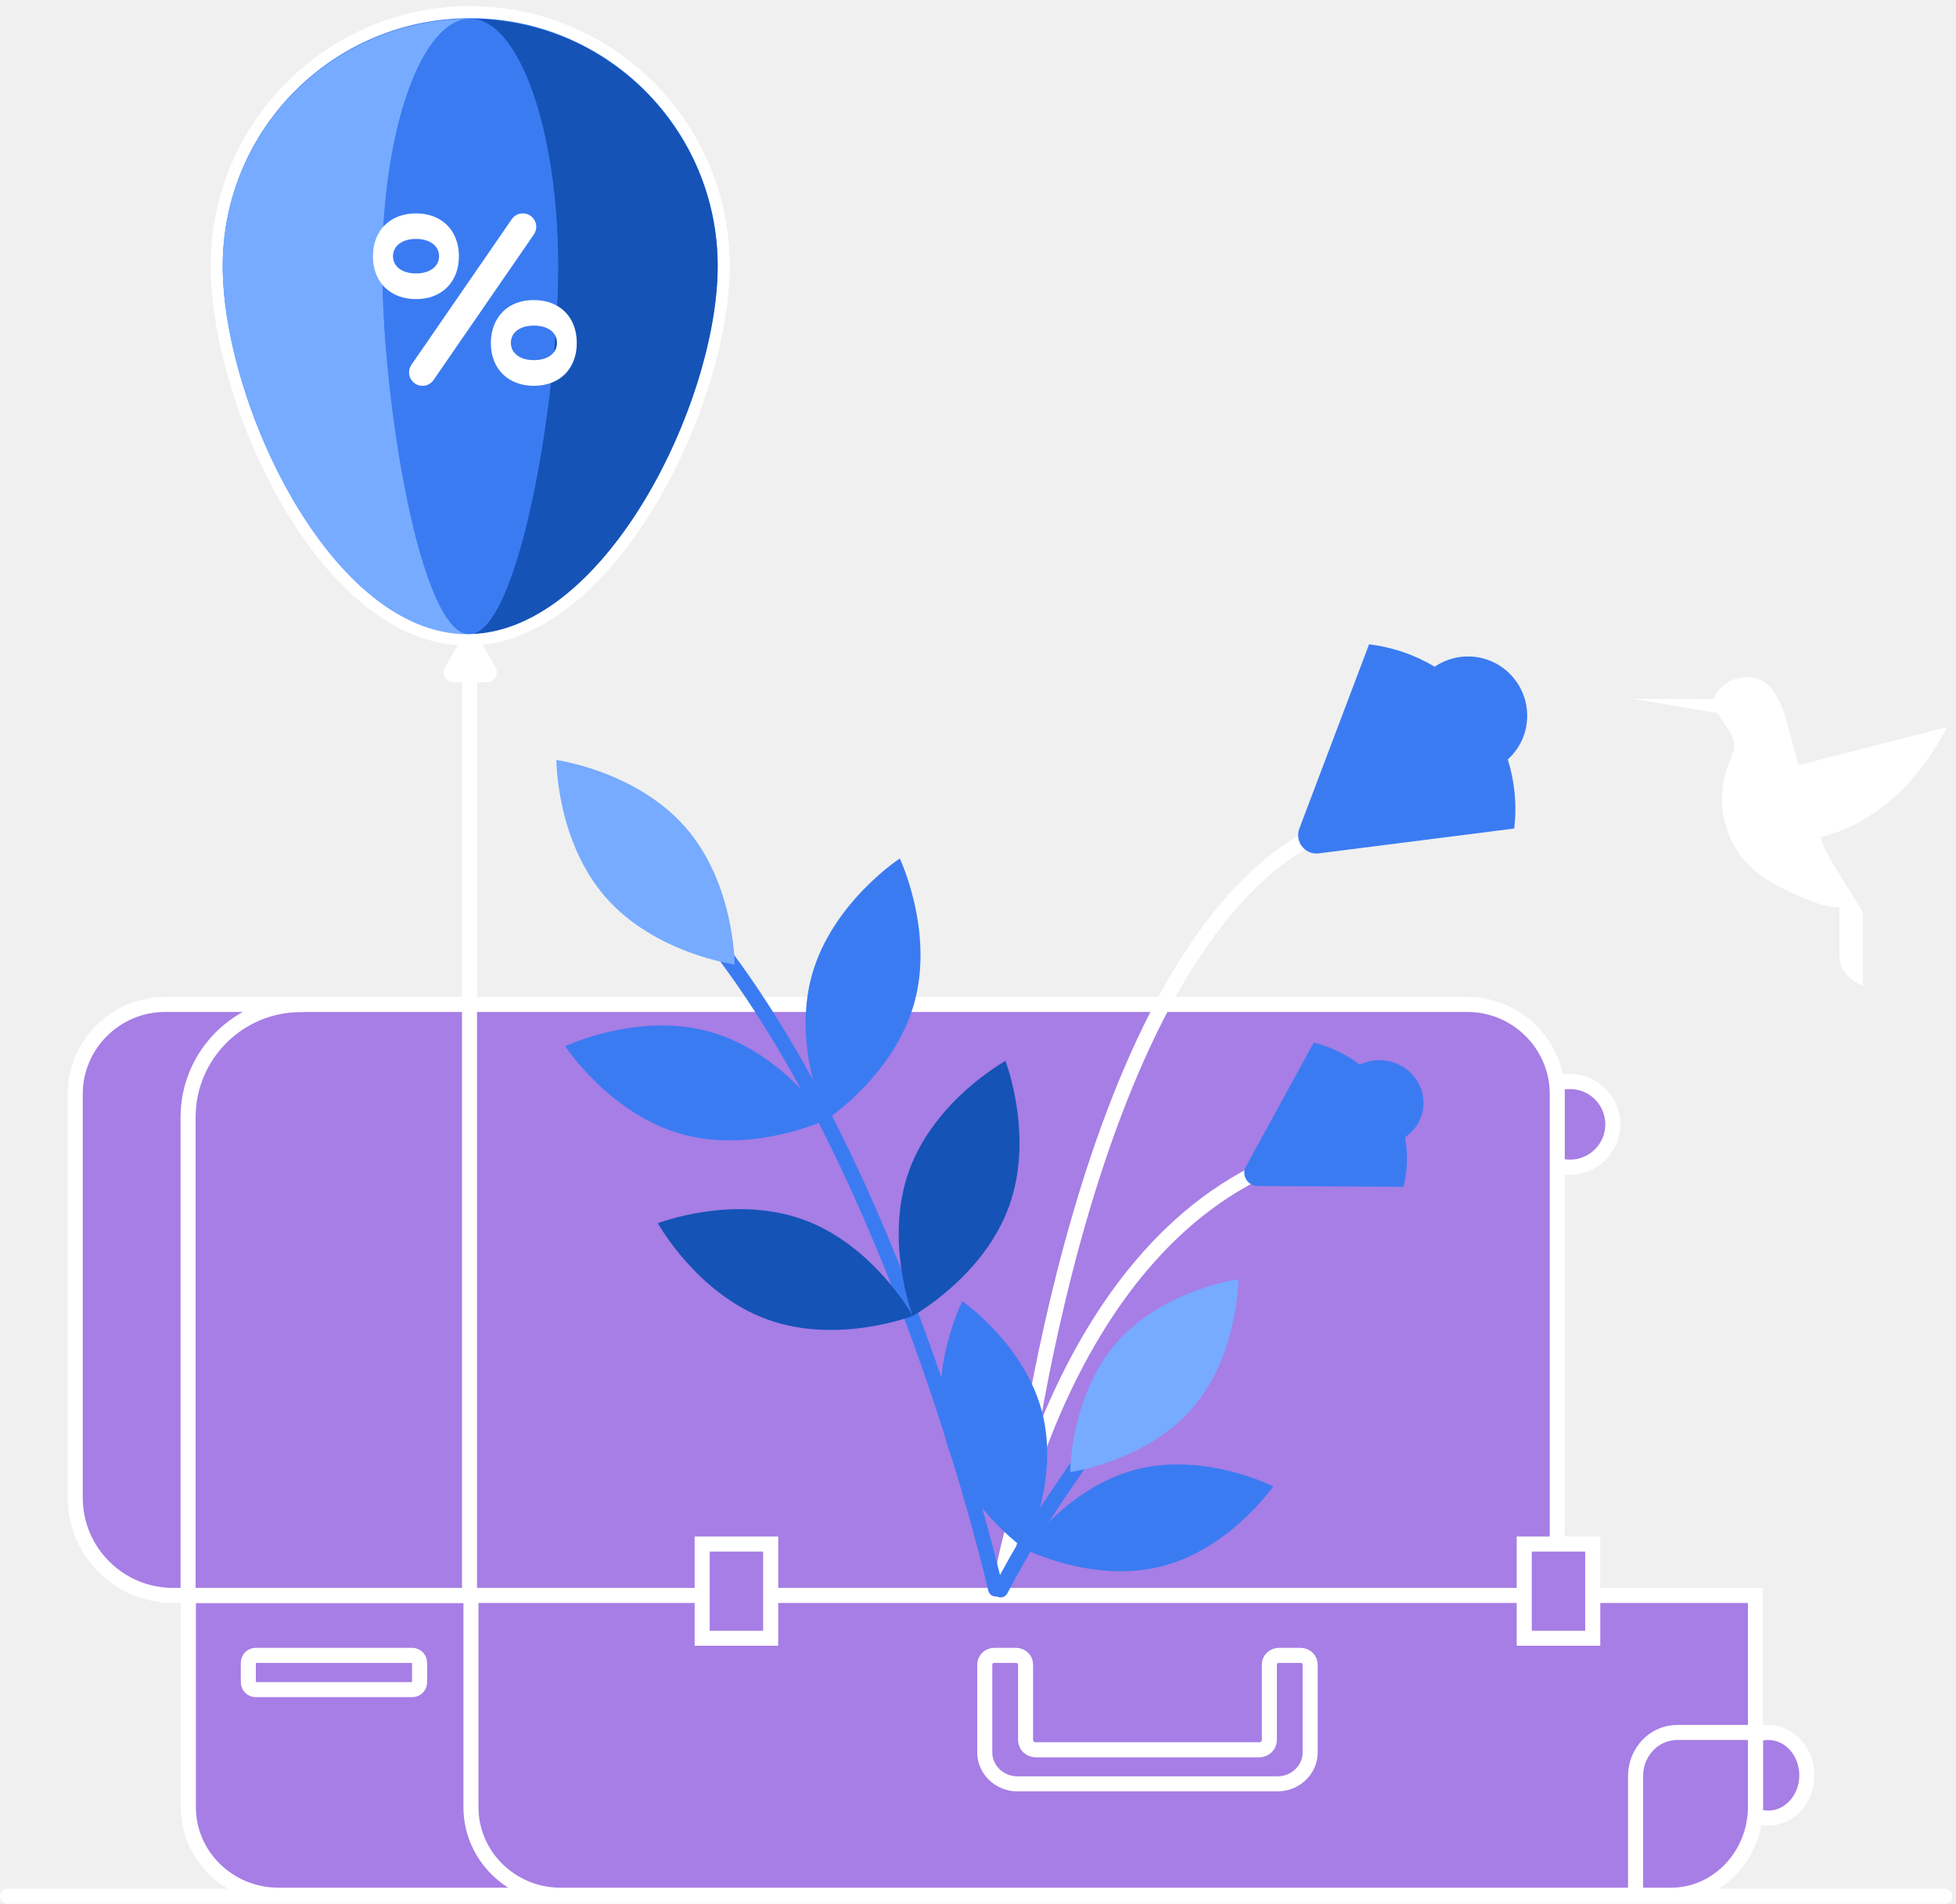
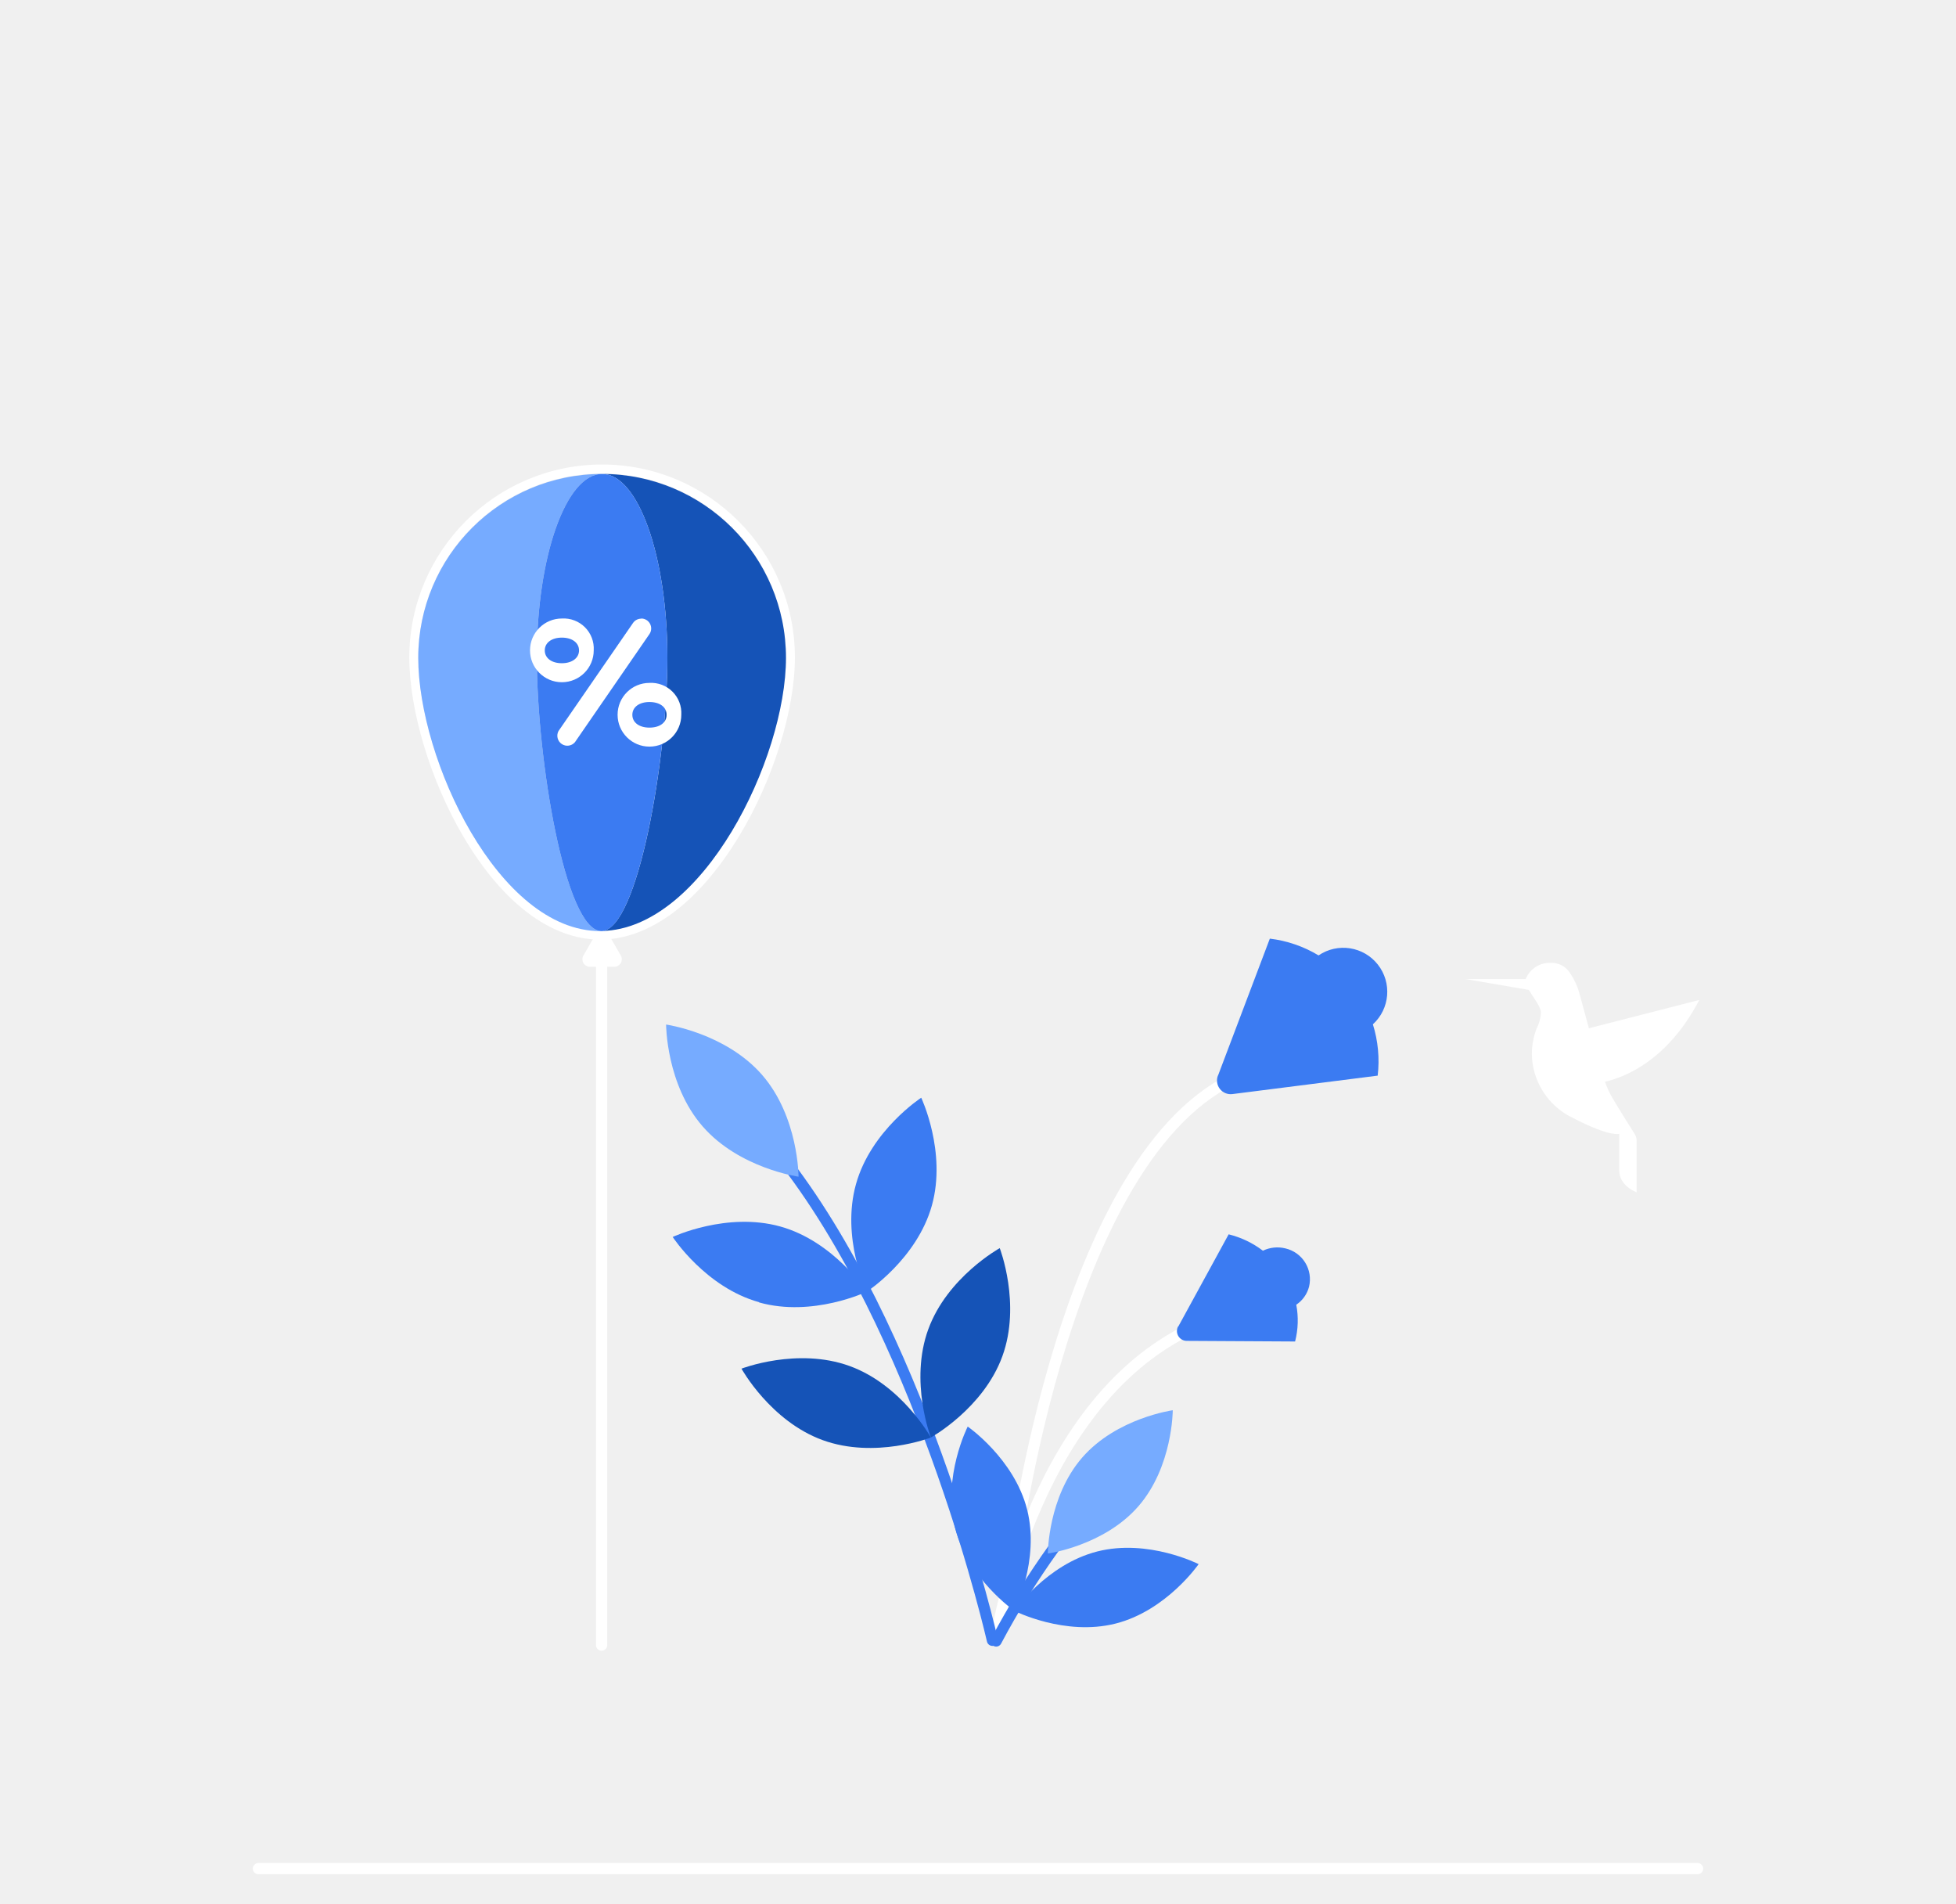
- <svg xmlns="http://www.w3.org/2000/svg" width="260" height="253" fill="none">
-   <path stroke="#fff" stroke-width="2" stroke-linecap="round" stroke-linejoin="round" d="M1 252h257.521" />
-   <path d="M208.691 155.111c3.143 0 5.691-2.548 5.691-5.692 0-3.143-2.548-5.691-5.691-5.691S203 146.276 203 149.419c0 3.144 2.548 5.692 5.691 5.692zM235.048 241.617c2.829 0 5.123-2.548 5.123-5.691s-2.294-5.691-5.123-5.691c-2.828 0-5.122 2.548-5.122 5.691s2.294 5.691 5.122 5.691zM184.975 251.862H36.99c-6.571 0-11.949-5.253-11.949-11.67v-28.169H196.917v28.169c0 6.424-5.371 11.67-11.942 11.67z" fill="#A67EE5" stroke="#fff" stroke-width="2" stroke-miterlimit="10" />
-   <path d="M221.478 251.862H74.474c-6.527 0-11.87-5.253-11.87-11.67v-28.169H233.341v28.169c0 6.424-5.336 11.67-11.863 11.67zM195.058 133.484H21.949C15.378 133.484 10 138.839 10 145.381v53.642c0 7.18 5.82 13 13 13h184v-66.642c0-6.542-5.371-11.897-11.942-11.897z" fill="#A67EE5" stroke="#fff" stroke-width="2" stroke-miterlimit="10" />
-   <path d="M169.801 237.065H135.25c-2.389 0-4.351-1.872-4.351-4.165v-11.691c0-.674.568-1.218 1.272-1.218h2.88c.703 0 1.272.544 1.272 1.218v10.037c0 .708.604 1.293 1.351 1.293h29.703c.739 0 1.351-.578 1.351-1.293v-10.037c0-.674.568-1.218 1.272-1.218h2.88c.703 0 1.272.544 1.272 1.218V232.9c0 2.286-1.955 4.165-4.351 4.165zM102.442 205.194h-9.106v12.52h9.106v-12.52zM211.714 205.194h-9.106v12.52h9.106v-12.52zM233.341 240.109v-9.874h-10.404c-3.055 0-5.531 2.598-5.531 5.803v15.824h4.732c6.164 0 11.203-5.286 11.203-11.753zM54.805 224.544H33.978c-.536 0-.969-.441-.969-.986v-2.581c0-.546.433-.986.969-.986h20.827c.536 0 .969.44.969.986v2.581c0 .545-.433.986-.969.986z" fill="#A67EE5" stroke="#fff" stroke-width="2" stroke-miterlimit="10" />
-   <path d="M135.486 200.8s8.302-74.587 39.714-90.018" stroke="#fff" stroke-width="2" stroke-miterlimit="10" stroke-linecap="round" stroke-linejoin="round" />
-   <path d="M172.715 110.116l9.266-24.486c3.193.377 6.131 1.424 8.718 2.972 1.515-1.023 3.389-1.539 5.346-1.31 4.322.507 7.408 4.429 6.9 8.751-.229 1.957-1.17 3.659-2.521 4.887.901 2.882 1.228 5.985.851 9.178l-25.965 3.299c-1.826.245-3.25-1.564-2.595-3.291z" fill="#3B7BF2" />
-   <path d="M133 210.633s6.89-44.681 37.946-56.528" stroke="#fff" stroke-width="2" stroke-miterlimit="10" stroke-linecap="round" stroke-linejoin="round" />
-   <path d="M165.608 155.036l9.016-16.475c2.3.567 4.368 1.583 6.122 2.926 1.2-.589 2.621-.774 4.039-.424 3.126.768 5.031 3.832 4.264 6.849-.349 1.37-1.187 2.485-2.291 3.23.398 2.12.359 4.36-.207 6.58l-19.339-.108c-1.364.001-2.241-1.413-1.604-2.578z" fill="#3B7BF2" />
-   <path d="M62.409 89.713V212.023" stroke="#fff" stroke-width="2" stroke-miterlimit="10" stroke-linecap="round" />
-   <path d="M233.961 106.796c0-2.323 1.621-4.267 3.798-4.766v-.005l21.067-5.404c-7.78 14.841-19.176 15.075-19.97 15.075h-.042c-2.686-.028-4.853-2.21-4.853-4.9z" fill="#fff" />
-   <path d="M217 92.858l10.76.048c.042-.133 1.026-2.823 4.415-2.904 1.473-.033 2.661.575 3.478 1.758.552.798 1.003 1.687 1.364 2.585.632 1.573 4.045 15.802 5.889 19.157 1.102 2.01 4.391 7.162 4.391 7.162.204.347.314.742.314 1.145v9.168s-3.109-1.079-3.109-3.911v-6.53c-1.915.271-6.045-1.649-8.331-2.88-3.15-1.697-5.113-3.702-6.363-6.763-1.231-3.027-1.231-6.088-.109-9.158.347-.946.855-1.834.793-2.913-.066-1.141-1.387-2.719-2.181-4.054L217 92.858z" fill="#fff" />
-   <path d="M25 212v-63.511c0-8.284 6.716-14.989 15-14.989h.5" stroke="#fff" stroke-width="2" />
-   <path d="M96.53 127.163c24.098 32.446 35.81 83.999 35.81 83.999" stroke="#3B7BF2" stroke-width="2" stroke-miterlimit="10" stroke-linecap="round" stroke-linejoin="round" />
-   <path d="M80.485 119.221c6.544 7.506 17.168 8.953 17.168 8.953s.014-10.722-6.53-18.221c-6.544-7.5-17.168-8.953-17.168-8.953s-.014 10.722 6.53 18.221z" fill="#76ABFF" />
-   <path d="M107.933 129.536c-2.697 9.584 1.91 19.267 1.91 19.267s8.973-5.863 11.67-15.447c2.696-9.585-1.91-19.268-1.91-19.268s-8.974 5.863-11.67 15.448z" fill="#3B7BF2" />
-   <path d="M90.582 150.706c9.585 2.696 19.261-1.91 19.261-1.91s-5.864-8.974-15.448-11.67c-9.585-2.696-19.267 1.91-19.267 1.91s5.87 8.981 15.455 11.67z" fill="#3B7BF2" />
-   <path d="M120.86 155.523c-3.406 9.36.47 19.351.47 19.351s9.388-5.175 12.786-14.534c3.406-9.36-.47-19.352-.47-19.352s-9.388 5.182-12.786 14.535zM101.979 175.345c9.359 3.405 19.351-.471 19.351-.471s-5.175-9.388-14.535-12.786c-9.36-3.398-19.351.47-19.351.47s5.175 9.388 14.535 12.787z" fill="#1553B7" />
-   <path d="M61.336 84.874l-2.182 3.787c-.513.899.128 2.014 1.163 2.014H64.69c1.035 0 1.685-1.123 1.163-2.014l-2.182-3.787c-.529-.891-1.821-.891-2.335 0z" fill="#fff" />
-   <path d="M62.147 85.01c-8.481 0-16.921-6.403-23.773-18.028-5.817-9.869-9.572-22.297-9.572-31.668 0-18.582 15.116-33.698 33.698-33.698 18.582 0 33.698 15.116 33.698 33.698 0 19.168-15.589 49.696-34.051 49.696z" fill="#3B7BF2" />
-   <path d="M62.5 2.419c18.165 0 32.895 14.731 32.895 32.895 0 18.165-15.084 48.894-33.248 48.894-18.165 0-32.542-30.729-32.542-48.894 0-18.165 14.731-32.895 32.895-32.895zm0-1.605C43.477.814 28 16.291 28 35.314c0 9.508 3.803 22.096 9.676 32.069 7.004 11.882 15.685 18.421 24.463 18.421 8.793 0 17.603-6.539 24.808-18.405C93.053 57.354 97 44.757 97 35.314 97 16.291 81.523.814 62.5.814z" fill="#fff" />
-   <path d="M50.818 35.394c0-18.165 5.231-32.895 11.682-32.895-18.165 0-32.895 14.731-32.895 32.895 0 18.165 14.378 48.894 32.542 48.894.056 0 .112-.008.168-.008-6.427-.193-11.497-30.769-11.497-48.886z" fill="#76ABFF" />
-   <path d="M95.395 35.394c0-18.165-14.731-32.895-32.895-32.895 6.451 0 11.682 14.731 11.682 32.895 0 18.052-5.287 48.477-11.682 48.87 18.004-.393 32.895-30.817 32.895-48.87z" fill="#1553B7" />
-   <path d="M62.372 84.288c.04 0 .081-.016.129-.016-.064 0-.121.008-.185.008.016 0 .04.008.056.008z" fill="#3B7BF2" />
-   <path d="M74.182 35.394c0-18.165-5.231-32.895-11.682-32.895S50.818 17.23 50.818 35.394c0 18.108 5.071 48.693 11.497 48.886.064 0 .12-.008.184-.008 6.395-.401 11.682-30.825 11.682-48.878z" fill="#3B7BF2" />
-   <path d="M55.303 28.358c-3.434 0-5.729 2.263-5.729 5.697 0 3.434 2.295 5.697 5.729 5.697 3.41 0 5.697-2.263 5.697-5.697 0-3.442-2.295-5.697-5.697-5.697zm0 7.983c-1.861 0-3.065-.931-3.065-2.295 0-1.364 1.212-2.295 3.065-2.295 1.829 0 3.065.931 3.065 2.295 0 1.372-1.244 2.295-3.065 2.295zM69.496 28.358c1.436 0 2.287 1.613 1.468 2.8L57.63 50.502c-.337.481-.882.77-1.468.77-1.436 0-2.287-1.613-1.468-2.8L68.028 29.128c.329-.481.875-.77 1.468-.77zM70.972 39.879c-3.434-.032-5.697 2.263-5.729 5.697 0 3.434 2.295 5.697 5.729 5.697s5.697-2.263 5.697-5.697c0-3.434-2.263-5.697-5.697-5.697zm0 7.983c-1.861 0-3.065-.931-3.065-2.295 0-1.396 1.212-2.295 3.065-2.295 1.861 0 3.065.899 3.065 2.295 0 1.372-1.212 2.295-3.065 2.295z" fill="#fff" />
-   <path d="M138.549 187.774c2.304 9.105-2.272 18.118-2.272 18.118s-8.317-5.741-10.628-14.847c-2.305-9.105 2.271-18.118 2.271-18.118s8.324 5.748 10.629 14.847z" fill="#3B7BF2" />
-   <path d="M154.389 208.164c-9.106 2.304-18.118-2.272-18.118-2.272s5.741-8.317 14.847-10.628c9.105-2.311 18.118 2.271 18.118 2.271s-5.742 8.324-14.847 10.629z" fill="#3B7BF2" />
-   <path d="M143.323 194.674c-4.927 7.126-7.443 11.126-10.311 16.615" stroke="#3B7BF2" stroke-width="2" stroke-miterlimit="10" stroke-linecap="round" stroke-linejoin="round" />
-   <path d="M158.448 187.185c-6.172 7.079-16.191 8.443-16.191 8.443s-.013-10.112 6.159-17.185c6.172-7.079 16.191-8.443 16.191-8.443s.013 10.112-6.159 17.185z" fill="#76ABFF" />
+ <svg xmlns="http://www.w3.org/2000/svg" width="260" height="253" fill="none" viewBox="0 0 350 330">
+   <g opacity="0">
+     <animate id="topOfCaseFadeIn" attributeName="opacity" from="0" to="1" dur="0.75s" />
+     <path d="M225.88,258.06H82.68a11.62,11.62,0,0,0-11.57,11.61v19.75H237.44V269.66a11.62,11.62,0,0,0-11.56-11.61" fill="#a67ee5" />
+     <path d="M225.88,258.06H82.68a11.62,11.62,0,0,0-11.57,11.61v19.75H237.44V269.66A11.62,11.62,0,0,0,225.88,258.06Z" fill="none" stroke="#fff" stroke-miterlimit="10" stroke-width="2" />
+     <path d="M267.11,258.06H119.23a11.81,11.81,0,0,0-11.93,11.61v19.75H279V269.66a11.81,11.81,0,0,0-11.93-11.61" fill="#a67ee5" />
+     <path d="M267.11,258.06H119.23a11.81,11.81,0,0,0-11.93,11.61v19.75H279V269.66A11.81,11.81,0,0,0,267.11,258.06Z" fill="none" stroke="#fff" stroke-miterlimit="10" stroke-width="2" />
+     <path d="M278.74,279.41a5.34,5.34,0,1,0-5.32-5.34,5.32,5.32,0,0,0,5.32,5.34" fill="#a67ee5" />
+     <ellipse cx="278.74" cy="274.07" rx="5.31" ry="5.34" fill="none" stroke="#fff" stroke-miterlimit="10" stroke-width="2" />
+     <path d="M277.62,269.66v9.75H266.89a5.72,5.72,0,0,1-5.71-5.73V258.06h4.88a11.61,11.61,0,0,1,11.56,11.61" fill="#a67ee5" />
+     <path d="M277.62,269.66v9.75H266.89a5.72,5.72,0,0,1-5.71-5.73V258.06h4.88A11.61,11.61,0,0,1,277.62,269.66Z" fill="none" stroke="#fff" stroke-miterlimit="10" stroke-width="2" />
+   </g>
+   <g opacity="0">
+     <animate attributeName="opacity" from="0" to="1" dur="0.1s" begin="topOfCaseFadeIn.end - 0.1s" fill="freeze" additive="sum" />
+     <path d="M253.93,232.11a5.69,5.69,0,1,0-5.69-5.69,5.69,5.69,0,0,0,5.69,5.69" fill="#a67ee5" />
+     <circle cx="253.93" cy="226.42" r="5.69" fill="none" stroke="#fff" stroke-miterlimit="10" stroke-width="2" />
+     <path d="M240.3,210.48H67.19a12,12,0,0,0-12,11.9V276a13,13,0,0,0,13,13h184V222.38a12,12,0,0,0-11.94-11.9" fill="#a67ee5" />
+     <path d="M240.3,210.48H67.19a12,12,0,0,0-12,11.9V276a13,13,0,0,0,13,13h184V222.38A12,12,0,0,0,240.3,210.48Z" fill="none" stroke="#fff" stroke-miterlimit="10" stroke-width="2" />
+     <path d="M70.24,289V225.49a15,15,0,0,1,15-15h0.5" fill="none" stroke="#fff" stroke-width="2" />
+   </g>
+   <g>
+     <path d="M180.73,277.8s8.3-74.59,39.71-90" fill="none" stroke="#fff" stroke-linecap="round" stroke-linejoin="round" stroke-width="2" />
+     <path d="M217.95,187.12l9.27-24.49a22,22,0,0,1,8.72,3,7.87,7.87,0,0,1,9.72,12.33,22.14,22.14,0,0,1,.86,9.18l-26,3.3a2.45,2.45,0,0,1-2.6-3.29" fill="#3b7bf2" />
+     <path d="M178.24,287.63s6.89-44.68,37.95-56.53" fill="none" stroke="#fff" stroke-linecap="round" stroke-linejoin="round" stroke-width="2" />
+     <path d="M210.85,232l9-16.47a16.66,16.66,0,0,1,6.13,2.93,5.93,5.93,0,0,1,4-.42,5.67,5.67,0,0,1,4.26,6.85,5.54,5.54,0,0,1-2.29,3.23,15.1,15.1,0,0,1-.21,6.58l-19.34-.11a1.76,1.76,0,0,1-1.6-2.58" fill="#3b7bf2" />
+   </g>
+   <g>
+     <path d="M106.58,161.87l-2.19,3.79a1.34,1.34,0,0,0,1.17,2h4.37a1.34,1.34,0,0,0,1.16-2l-2.18-3.79a1.35,1.35,0,0,0-2.33,0" fill="#fff" />
+     <path d="M107.74,79.42a32.91,32.91,0,0,1,32.9,32.89c0,18.17-15.09,48.89-33.25,48.89s-32.55-30.73-32.55-48.89a32.91,32.91,0,0,1,32.9-32.89m0-1.61a34.54,34.54,0,0,0-34.5,34.5c0,9.51,3.8,22.1,9.68,32.07,7,11.88,15.68,18.42,24.46,18.42s17.6-6.54,24.81-18.4c6.1-10,10.05-22.64,10.05-32.09a34.54,34.54,0,0,0-34.5-34.5" fill="#fff" />
+     <path d="M96.06,112.39c0-18.16,5.23-32.89,11.68-32.89a32.91,32.91,0,0,0-32.9,32.89c0,18.17,14.38,48.89,32.55,48.89h0.17c-6.43-.19-11.5-30.77-11.5-48.89" fill="#76abff" />
+     <path d="M140.64,112.39a32.91,32.91,0,0,0-32.9-32.89c6.45,0,11.68,14.73,11.68,32.89s-5.29,48.48-11.68,48.87c18-.39,32.9-30.82,32.9-48.87" fill="#1553b7" />
+     <path d="M119.42,112.39c0-18.16-5.23-32.89-11.68-32.89S96.06,94.23,96.06,112.39s5.07,48.69,11.5,48.89h0.18c6.39-.4,11.68-30.83,11.68-48.88" fill="#3b7bf2" />
+     <path d="M100.54,105.36a5.7,5.7,0,1,0,5.7,5.7,5.39,5.39,0,0,0-5.7-5.7m0,8c-1.86,0-3.06-.93-3.06-2.29s1.21-2.29,3.06-2.29,3.07,0.93,3.07,2.29-1.25,2.29-3.07,2.29" fill="#fff" />
+     <path d="M114.74,105.36a1.78,1.78,0,0,1,1.46,2.8L102.87,127.5a1.79,1.79,0,0,1-2.94-2l13.34-19.34a1.77,1.77,0,0,1,1.47-.77" fill="#fff" />
+     <path d="M116.21,116.88a5.7,5.7,0,1,0,5.7,5.7,5.4,5.4,0,0,0-5.7-5.7m0,8c-1.86,0-3.06-.93-3.06-2.29s1.21-2.29,3.06-2.29,3.07,0.9,3.07,2.29-1.21,2.29-3.07,2.29" fill="#fff" />
+   </g>
+   <line x1="107.65" y1="166.71" x2="107.65" y2="289.02" fill="none" stroke="#fff" stroke-linecap="round" stroke-miterlimit="10" stroke-width="2" />
+   <g>
+     <path d="M279.2,183.8A4.89,4.89,0,0,1,283,179h0l21.07-5.4c-7.78,14.84-19.18,15.07-20,15.07h0a4.9,4.9,0,0,1-4.85-4.9" fill="#fff" />
+     <path d="M262.24,169.86l10.76,0a4.65,4.65,0,0,1,4.41-2.9,3.91,3.91,0,0,1,3.48,1.76,13.39,13.39,0,0,1,1.37,2.59c0.63,1.57,4,15.8,5.89,19.16,1.1,2,4.39,7.16,4.39,7.16a2.3,2.3,0,0,1,.31,1.15V208s-3.11-1.08-3.11-3.91v-6.53c-1.91.27-6-1.65-8.33-2.88a12.82,12.82,0,0,1-6.36-6.76,12.33,12.33,0,0,1-.11-9.16,7.13,7.13,0,0,0,.79-2.91c-0.06-1.14-1.39-2.72-2.18-4.05Z" fill="#fff" />
+   </g>
+   <g>
+     <path d="M141.77,204.16c24.1,32.45,35.81,84,35.81,84" fill="none" stroke="#3b7bf2" stroke-linecap="round" stroke-linejoin="round" stroke-width="2" />
+     <path d="M125.73,196.22c6.54,7.51,17.16,9,17.16,9s0-10.72-6.53-18.22-17.17-9-17.17-9,0,10.72,6.54,18.22" fill="#76abff" />
+     <path d="M153.17,206.54c-2.69,9.58,1.91,19.27,1.91,19.27s9-5.86,11.67-15.45-1.91-19.27-1.91-19.27-9,5.86-11.67,15.45" fill="#3b7bf2" />
+     <path d="M135.82,227.71c9.59,2.7,19.26-1.91,19.26-1.91s-5.86-9-15.45-11.67S120.37,216,120.37,216s5.87,9,15.45,11.67" fill="#3b7bf2" />
+     <path d="M166.1,232.52c-3.41,9.36.47,19.35,0.47,19.35s9.39-5.18,12.79-14.53S178.89,218,178.89,218s-9.39,5.18-12.79,14.53" fill="#1553b7" />
+     <path d="M147.22,252.35c9.36,3.4,19.35-.47,19.35-0.47s-5.18-9.39-14.54-12.79-19.35.47-19.35,0.47,5.18,9.39,14.54,12.79" fill="#1553b7" />
+   </g>
+   <g>
+     <path d="M183.79,264.77c2.3,9.1-2.27,18.12-2.27,18.12s-8.32-5.74-10.63-14.85,2.27-18.12,2.27-18.12,8.32,5.75,10.63,14.85" fill="#3b7bf2" />
+     <path d="M199.63,285.16c-9.11,2.31-18.12-2.27-18.12-2.27s5.74-8.32,14.85-10.63,18.12,2.27,18.12,2.27-5.75,8.32-14.85,10.63" fill="#3b7bf2" />
+     <path d="M188.56,271.67a144.15,144.15,0,0,0-10.31,16.61" fill="none" stroke="#3b7bf2" stroke-linecap="round" stroke-linejoin="round" stroke-width="2" />
+     <path d="M203.69,264.19c-6.17,7.08-16.19,8.44-16.19,8.44s0-10.11,6.16-17.18S209.85,247,209.85,247s0,10.11-6.16,17.19" fill="#76abff" />
+   </g>
+   <g opacity="0">
+     <animate attributeName="opacity" from="0" to="1" dur="0.75s" fill="freeze" />
+     <path d="M280.29,318.62a5.72,5.72,0,1,0-5.12-5.69,5.43,5.43,0,0,0,5.12,5.69" fill="#a67ee5" />
+     <ellipse cx="280.29" cy="312.93" rx="5.12" ry="5.69" fill="none" stroke="#fff" stroke-miterlimit="10" stroke-width="2" />
+     <path d="M230.22,328.86h-148a11.85,11.85,0,0,1-11.95-11.67V289H242.16v28.17a11.84,11.84,0,0,1-11.94,11.67" fill="#a67ee5" />
+     <path d="M230.22,328.86h-148a11.85,11.85,0,0,1-11.95-11.67V289H242.16v28.17A11.84,11.84,0,0,1,230.22,328.86Z" fill="none" stroke="#fff" stroke-miterlimit="10" stroke-width="2" />
+     <path d="M266.72,328.86h-147a11.81,11.81,0,0,1-11.87-11.67V289H278.58v28.17a11.79,11.79,0,0,1-11.86,11.67" fill="#a67ee5" />
+     <path d="M266.72,328.86h-147a11.81,11.81,0,0,1-11.87-11.67V289H278.58v28.17A11.79,11.79,0,0,1,266.72,328.86Z" fill="none" stroke="#fff" stroke-miterlimit="10" stroke-width="2" />
+     <path d="M215,314.07H180.49a4.27,4.27,0,0,1-4.35-4.16V298.21a1.24,1.24,0,0,1,1.27-1.22h2.88a1.25,1.25,0,0,1,1.27,1.22v10a1.33,1.33,0,0,0,1.35,1.29h29.71a1.33,1.33,0,0,0,1.35-1.29v-10a1.24,1.24,0,0,1,1.27-1.22h2.88a1.25,1.25,0,0,1,1.27,1.22V309.9a4.27,4.27,0,0,1-4.35,4.16" fill="#a67ee5" />
+     <path d="M215,314.07H180.49a4.27,4.27,0,0,1-4.35-4.16V298.21a1.24,1.24,0,0,1,1.27-1.22h2.88a1.25,1.25,0,0,1,1.27,1.22v10a1.33,1.33,0,0,0,1.35,1.29h29.71a1.33,1.33,0,0,0,1.35-1.29v-10a1.24,1.24,0,0,1,1.27-1.22h2.88a1.25,1.25,0,0,1,1.27,1.22V309.9A4.27,4.27,0,0,1,215,314.07Z" fill="none" stroke="#fff" stroke-miterlimit="10" stroke-width="2" />
+     <rect x="138.58" y="282.19" width="9.1" height="12.52" fill="#a67ee5" />
+     <rect x="138.58" y="282.19" width="9.1" height="12.52" fill="none" stroke="#fff" stroke-miterlimit="10" stroke-width="2" />
+     <rect x="247.85" y="282.19" width="9.1" height="12.52" fill="#a67ee5" />
+     <rect x="247.85" y="282.19" width="9.1" height="12.52" fill="none" stroke="#fff" stroke-miterlimit="10" stroke-width="2" />
+     <path d="M278.58,317.11v-9.87h-10.4a5.67,5.67,0,0,0-5.53,5.8v15.82h4.73c6.16,0,11.2-5.29,11.2-11.75" fill="#a67ee5" />
+     <path d="M278.58,317.11v-9.87h-10.4a5.67,5.67,0,0,0-5.53,5.8v15.82h4.73C273.54,328.86,278.58,323.58,278.58,317.11Z" fill="none" stroke="#fff" stroke-miterlimit="10" stroke-width="2" />
+     <path d="M100,301.54H79.22a1,1,0,0,1-1-1V298a1,1,0,0,1,1-1H100a1,1,0,0,1,1,1v2.58a1,1,0,0,1-1,1" fill="#a67ee5" />
+     <path d="M100,301.54H79.22a1,1,0,0,1-1-1V298a1,1,0,0,1,1-1H100a1,1,0,0,1,1,1v2.58A1,1,0,0,1,100,301.54Z" fill="none" stroke="#fff" stroke-miterlimit="10" stroke-width="2" />
+   </g>
+   <g>
+     <line x1="46.24" y1="329" x2="303.76" y2="329" fill="none" stroke="#fff" stroke-linecap="round" stroke-linejoin="round" stroke-width="2" />
+   </g>
</svg>
